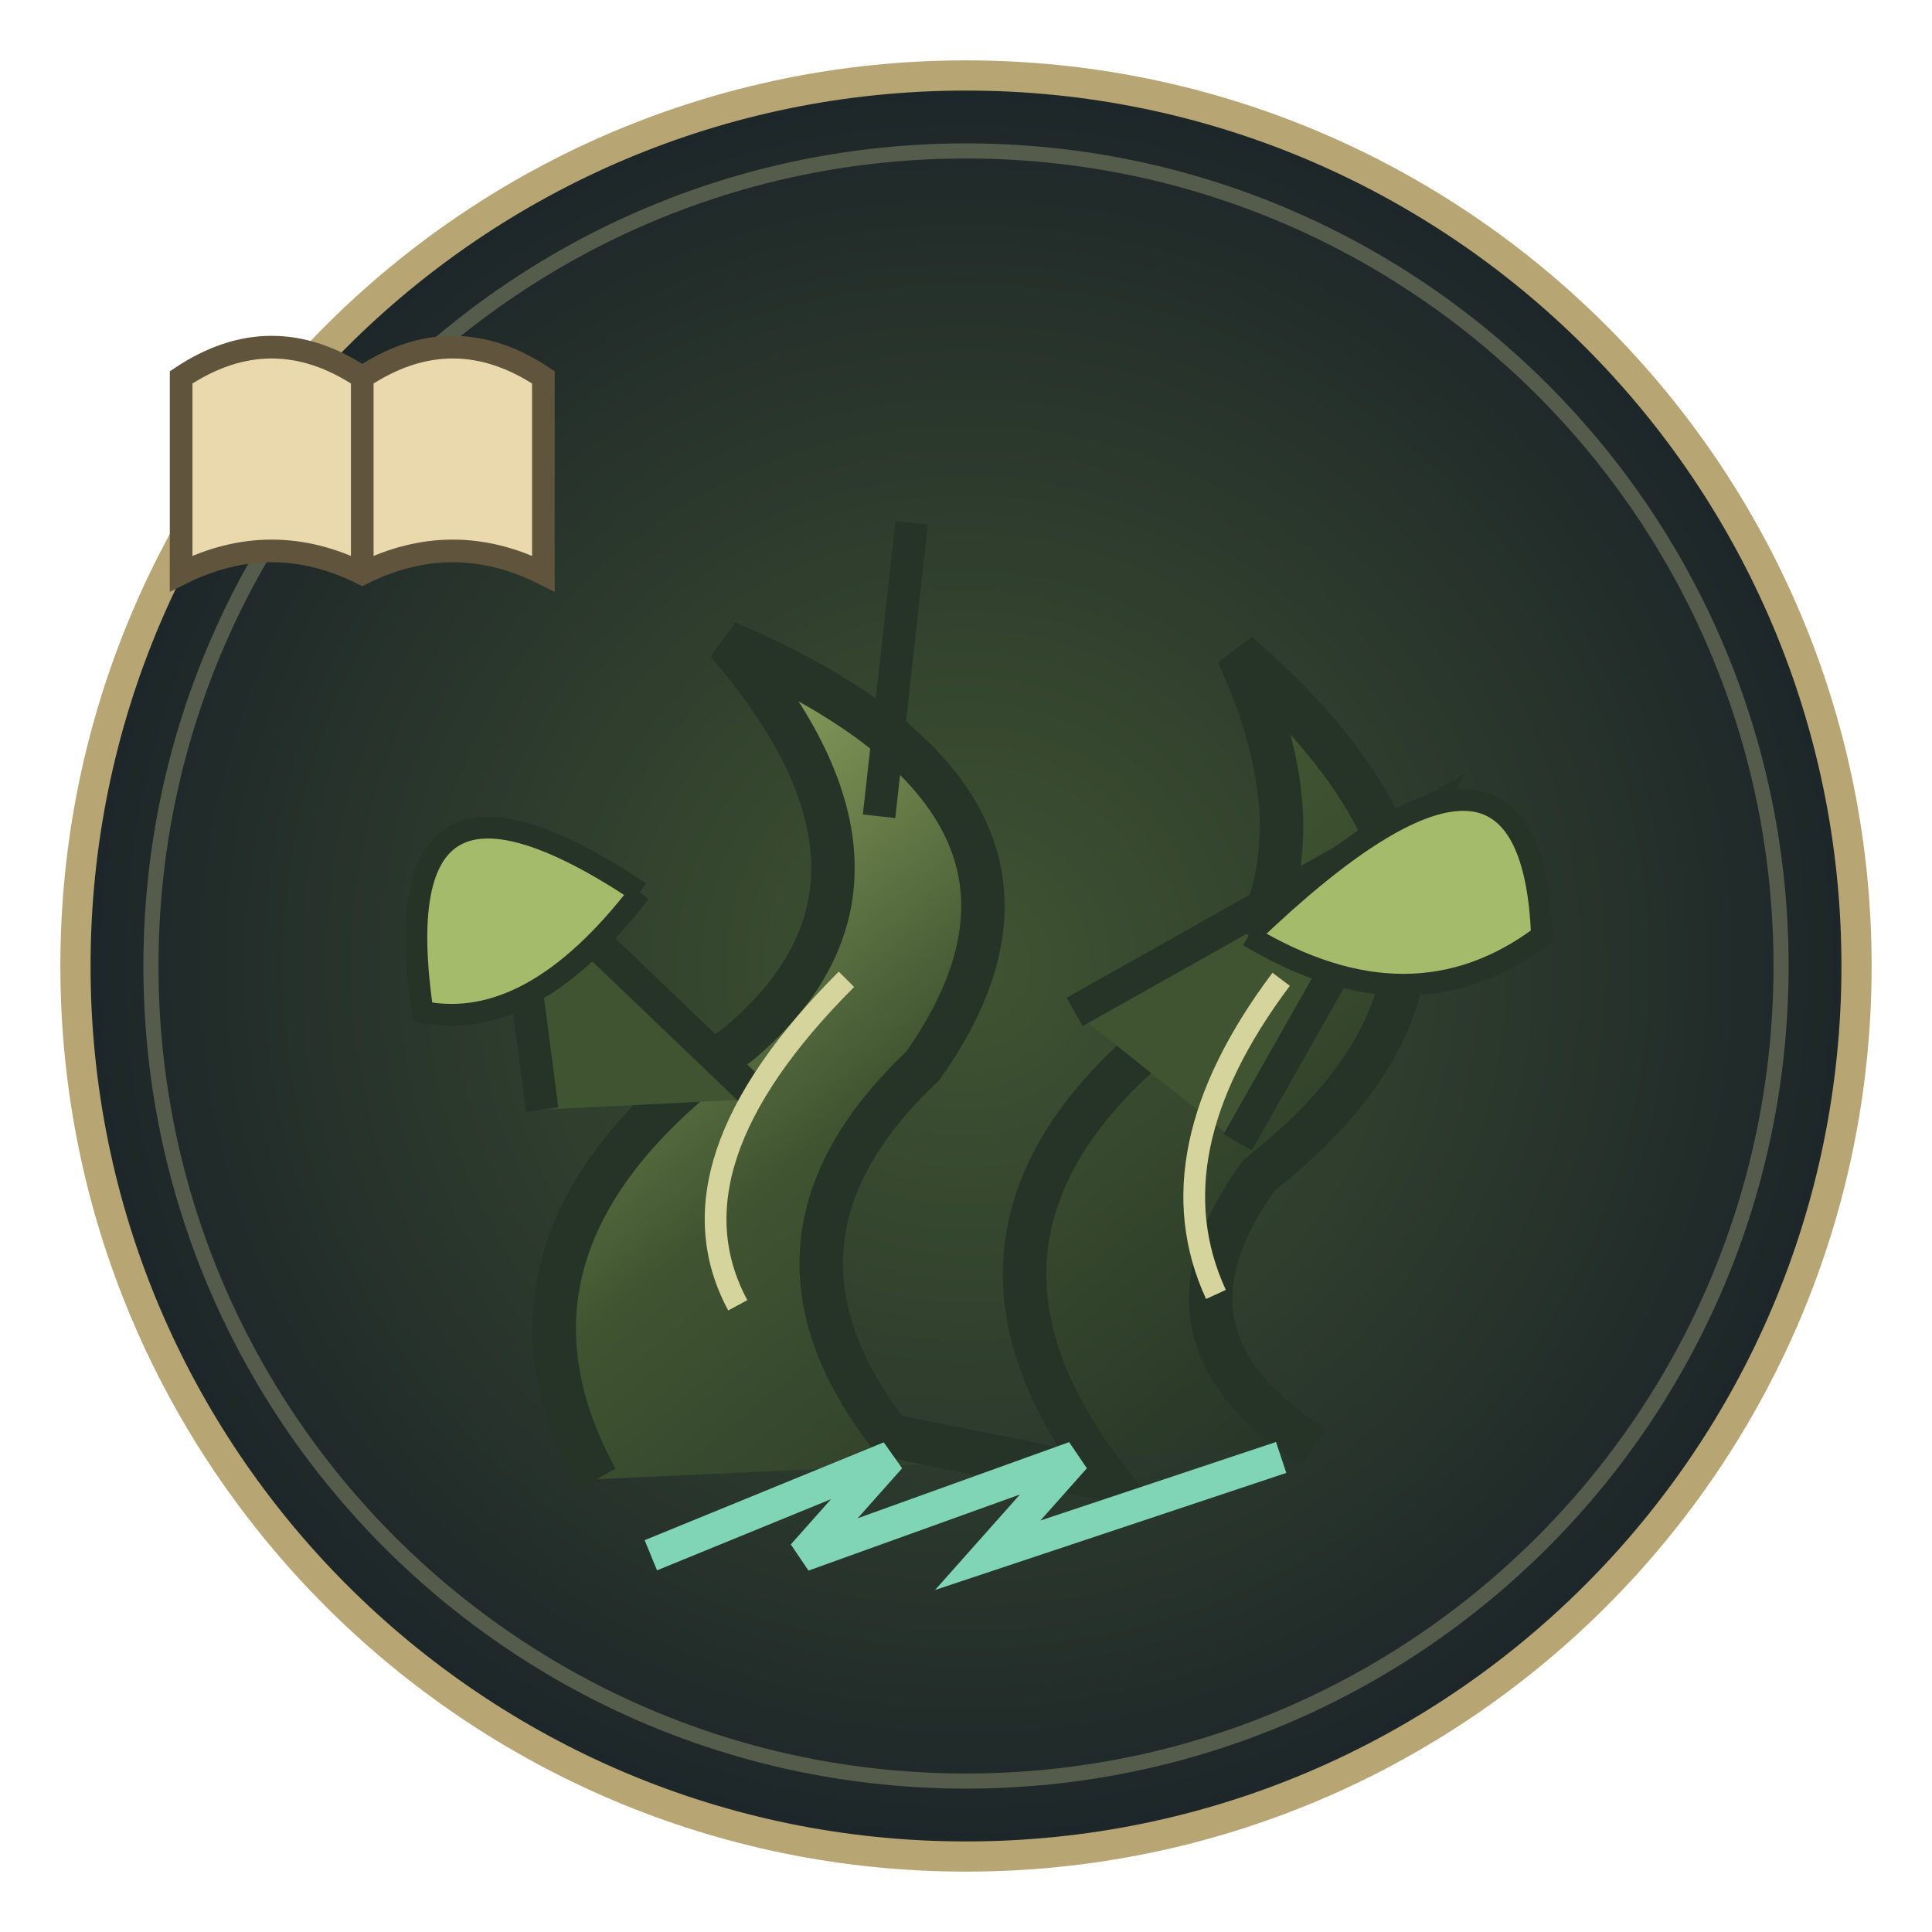
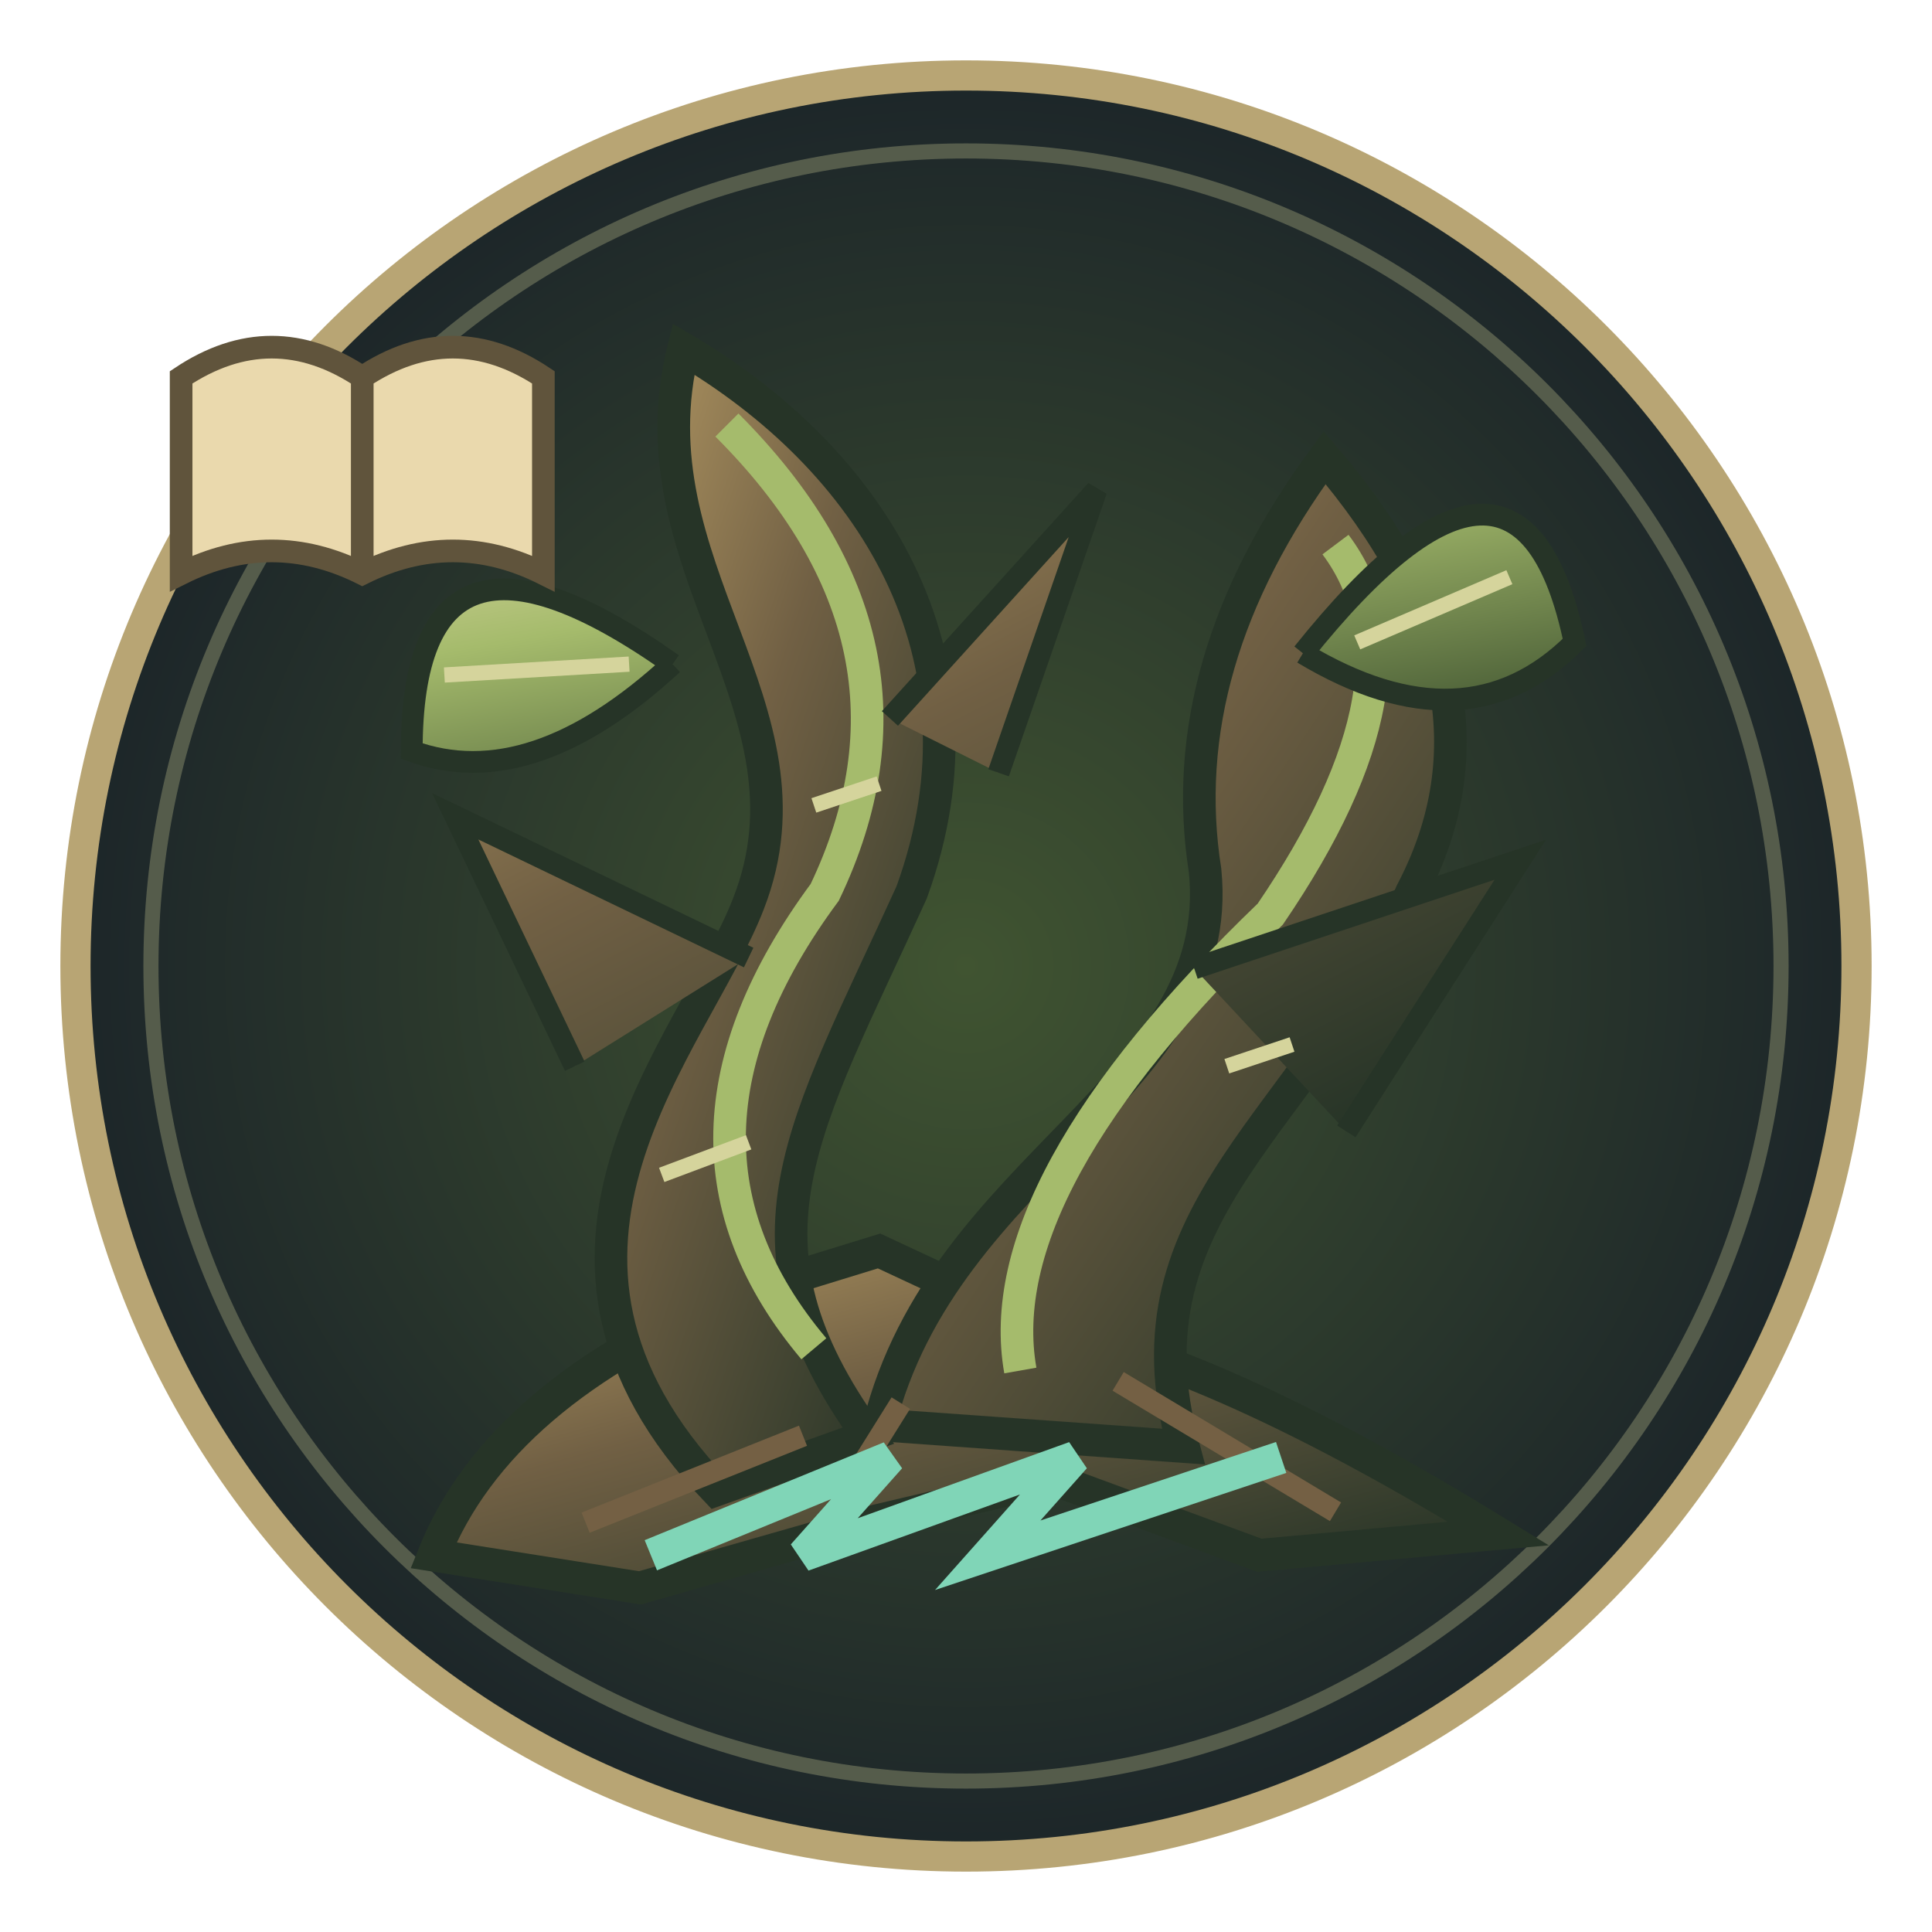
<svg xmlns="http://www.w3.org/2000/svg" viewBox="0 0 128 128">
  <defs>
    <radialGradient id="bg">
      <stop stop-color="#405431" />
      <stop offset="1" stop-color="#1c2529" />
    </radialGradient>
    <linearGradient id="body" x2=".85" y2="1">
      <stop stop-color="#a5bb6c" />
      <stop offset=".5" stop-color="#405431" />
      <stop offset="1" stop-color="#263427" />
    </linearGradient>
+     <linearGradient id="wood" x1="0" y1="0" x2=".85" y2="1">
+       <stop stop-color="#b59a64" />
+       <stop offset=".42" stop-color="#716044" />
+       <stop offset="1" stop-color="#263427" />
+     </linearGradient>
+     <linearGradient id="leaf" x1="0" y1="0" x2=".8" y2="1">
+       <stop stop-color="#d5d49c" />
+       <stop offset=".35" stop-color="#a5bb6c" />
+       <stop offset="1" stop-color="#405431" />
+     </linearGradient>
+     <linearGradient id="metal" x1="0" y1="0" x2=".85" y2="1">
+       <stop stop-color="#ece2c5" />
+       <stop offset=".28" stop-color="#a5a49b" />
+       <stop offset=".52" stop-color="#5c626b" />
+       <stop offset=".72" stop-color="#929193" />
+       <stop offset="1" stop-color="#263427" />
+     </linearGradient>
+     <linearGradient id="bone" x1="0" y1="0" x2=".8" y2="1">
+       <stop stop-color="#fff1ce" />
+       <stop offset=".38" stop-color="#d2c7ad" />
+       <stop offset=".76" stop-color="#a89b8d" />
+       <stop offset="1" stop-color="#405431" />
+     </linearGradient>
+     <radialGradient id="core">
+       <stop stop-color="#d5d49c" />
+       <stop offset=".3" stop-color="#a5bb6c" />
+       <stop offset=".65" stop-color="#746044" />
+       <stop offset="1" stop-color="#263427" />
+     </radialGradient>
+     <radialGradient id="void">
+       <stop stop-color="#746044" />
+       <stop offset=".42" stop-color="#405431" />
+       <stop offset="1" stop-color="#111621" />
+     </radialGradient>
+     <linearGradient id="spirit" x1="0" y1="0" x2=".35" y2="1">
+       <stop stop-color="#d5d49c" />
+       <stop offset=".32" stop-color="#a5bb6c" />
+       <stop offset=".68" stop-color="#746044" />
+       <stop offset="1" stop-color="#405431" stop-opacity=".12" />
+     </linearGradient>
  </defs>
  <circle cx="64" cy="64" r="59" fill="url(#bg)" stroke="#b8a574" stroke-width="2" />
  <circle cx="64" cy="64" r="54" fill="none" stroke="#d5d49c" opacity=".3" />
  <g transform="translate(64 98) scale(.72)">
-     <path d="M-34 0 Q-46-22-21-40 Q-3-55-22-77 Q13-62-4-38 Q-21-22-7-4L13 0Q-4-22 17-40Q36-52 25-76Q55-50 27-28Q16-13 32-3" fill="url(#body)" stroke="#263427" stroke-width="4" />
-     <path d="M-19-35L-42-57L-39-34M10-43L42-61L25-31M-8-61L-5-88" fill="#405431" stroke="#263427" stroke-width="3" />
-     <path d="M-21-16Q-28-29-11-46M23-17Q17-30 29-46" fill="none" stroke="#d5d49c" stroke-width="2" />
-     <path d="M-30-54Q-54-70-50-43Q-40-41-30-54M26-50Q52-75 53-50Q41-41 26-50" fill="#a5bb6c" stroke="#263427" stroke-width="2" />
+     <path d="M-49 7Q-43-8-21-17L-8-21L7-14Q23-11 49 5L27 7L8 0L-9 4L-30 10Z" fill="url(#wood)" stroke="#263427" stroke-width="3" />
+     <path d="M-23 1C-44-21-25-40-20-53C-13-71-31-84-26-104C-9-94 3-76-5-54C-15-32-22-22-9-4Z" fill="url(#wood)" stroke="#263427" stroke-width="3" />
+     <path d="M-8-5C-2-29 24-36 22-56Q19-75 33-94Q51-73 41-54C32-33 14-25 20-3Z" fill="url(#wood)" stroke="#263427" stroke-width="3" />
+     <path d="M-14-12Q-30-31-13-54Q-2-77-22-97M5-10Q2-27 28-52Q43-74 34-86" fill="none" stroke="#a5bb6c" stroke-width="3" />
+     <path d="M-20-48L-47-61L-36-38M21-47L51-57L35-32M-7-70L12-91L3-65" fill="url(#wood)" stroke="#263427" stroke-width="2" />
+     <path d="M-27-75Q-51-92-51-67Q-40-63-27-75M31-76Q51-101 56-77Q46-67 31-76" fill="url(#leaf)" stroke="#263427" stroke-width="2" />
+     <path d="M-48-74L-31-75M36-77L50-83M-28-28L-20-31M-14-62L-8-64M24-38L30-40" fill="none" stroke="#d5d49c" stroke-width="1.4" />
+     <path d="M-15-4L-35 4M-6-7L-11 1M14-9L34 3" stroke="#746044" stroke-width="2" />
    <path d="M-29 7L-7-2L-15 7L10-2L2 7L29-2" fill="none" stroke="#80d5b7" stroke-width="3" />
  </g>
  <path d="M24 25q6-4 12 0v13q-6-3-12 0-6-3-12 0V25q6-4 12 0Zm0 0v13" fill="#ead9ad" stroke="#60543c" stroke-width="1.5" />
</svg>
